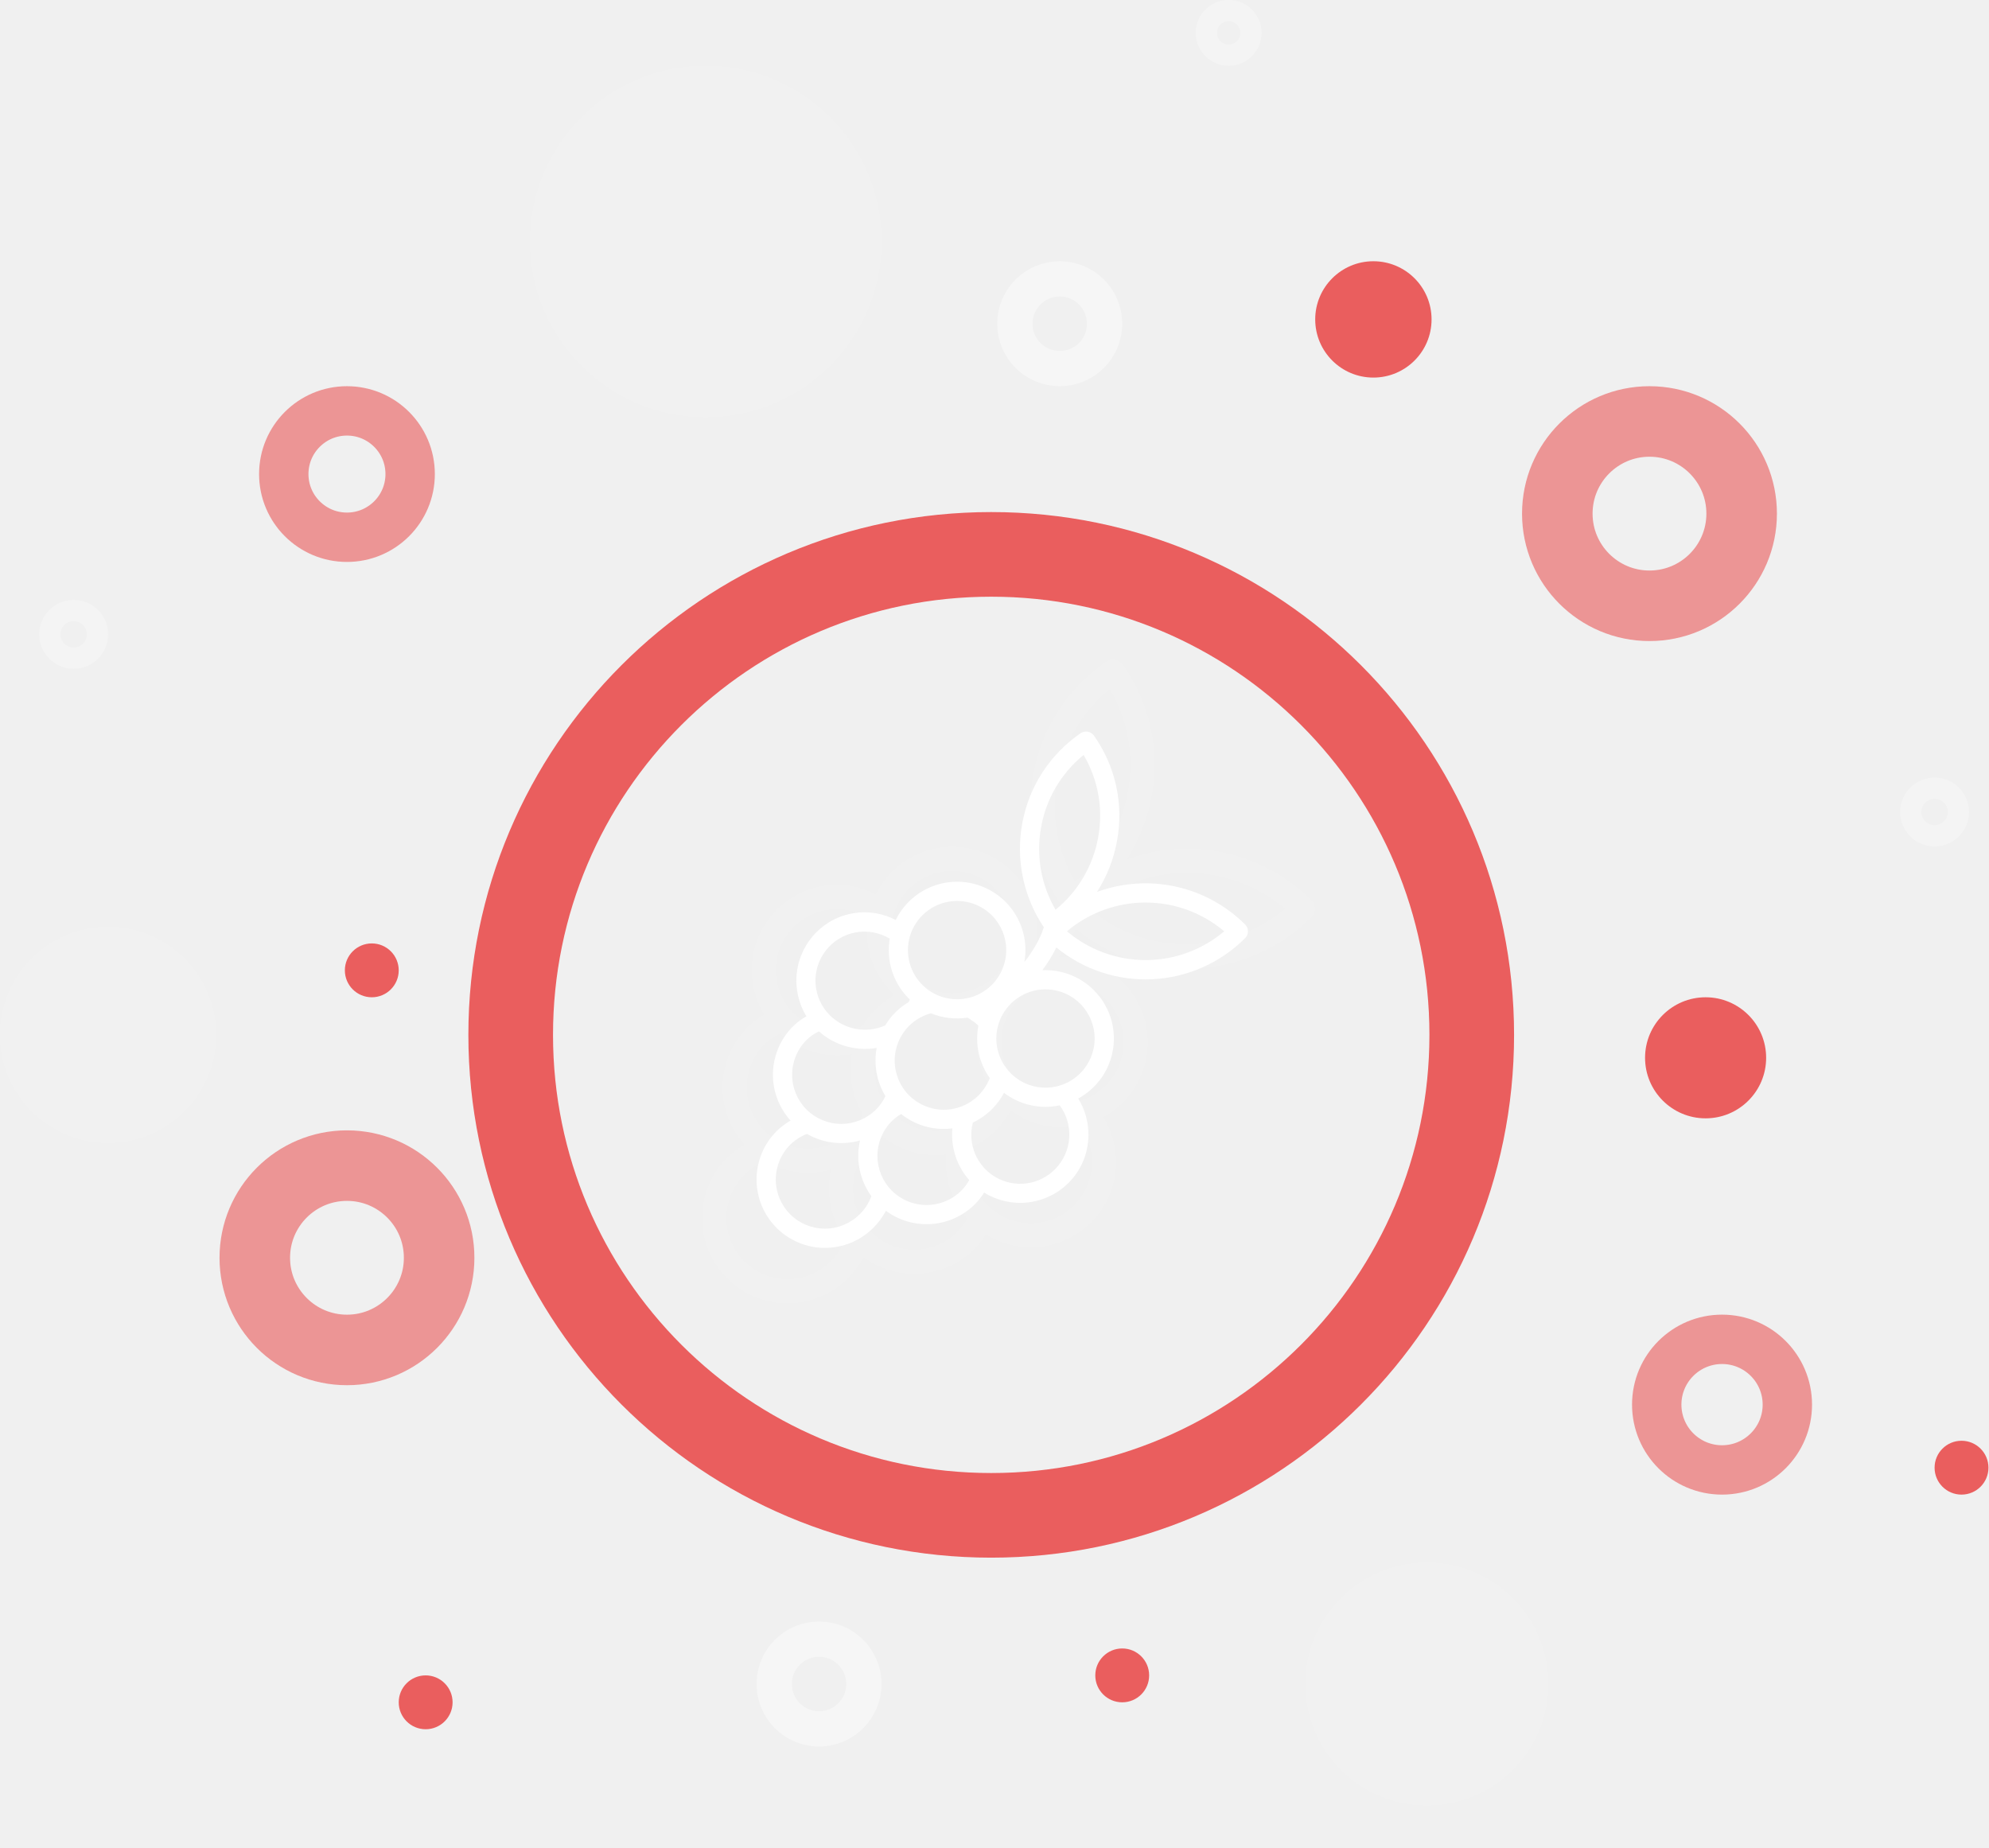
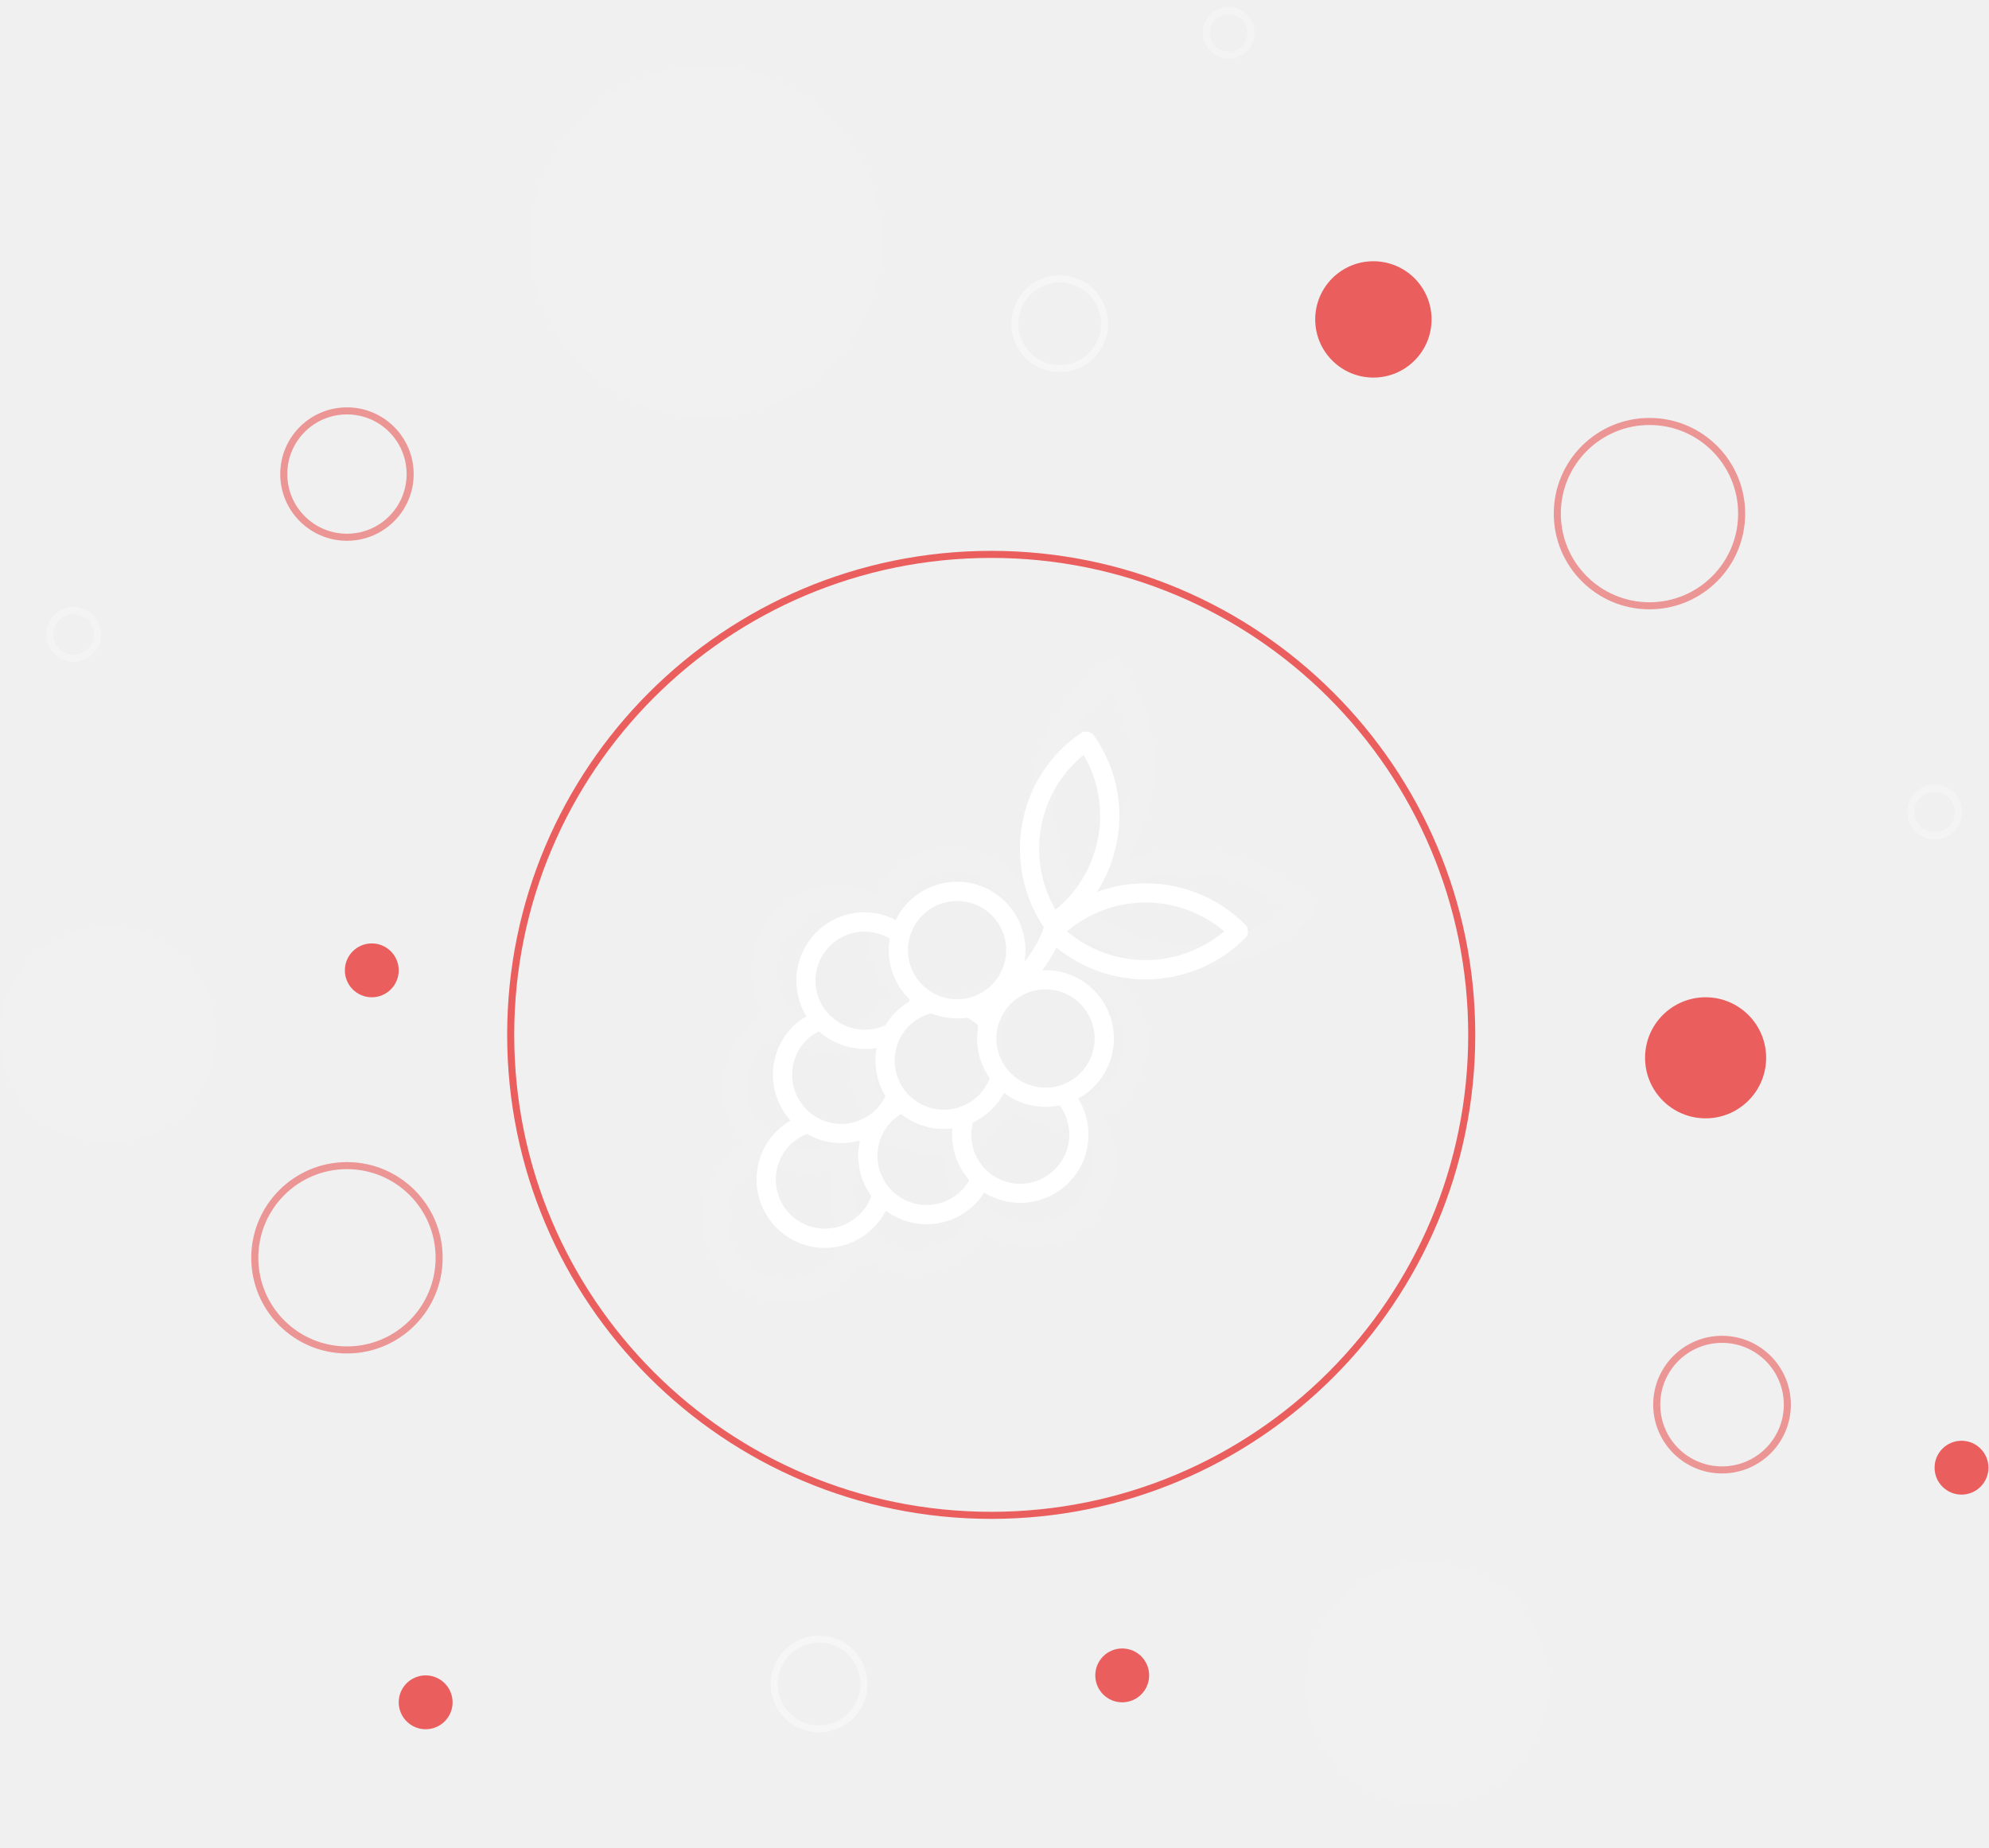
<svg xmlns="http://www.w3.org/2000/svg" width="282" height="262" viewBox="0 0 282 262" fill="none">
  <path opacity="0.1" d="M124.164 126.842C125.444 124.229 127.625 122.167 130.306 121.034C132.986 119.901 135.985 119.774 138.752 120.676C141.518 121.578 143.866 123.449 145.363 125.945C146.86 128.44 147.405 131.392 146.899 134.258C148.444 132.318 149.624 130.272 150.279 128.298C150.297 128.243 150.318 128.189 150.341 128.137C146.731 122.765 145.358 116.197 146.515 109.829C147.086 106.611 148.293 103.539 150.065 100.793C151.838 98.047 154.14 95.682 156.837 93.836C157.205 93.583 157.658 93.485 158.098 93.563C158.538 93.642 158.929 93.891 159.187 94.256C161.07 96.915 162.403 99.924 163.106 103.105C163.81 106.287 163.871 109.577 163.285 112.782C162.713 116.025 161.501 119.121 159.72 121.891C164.18 120.252 169.016 119.923 173.656 120.943C178.297 121.962 182.55 124.287 185.913 127.644C186.231 127.962 186.41 128.393 186.41 128.843C186.41 129.293 186.231 129.725 185.913 130.043C181.55 134.414 175.716 137.005 169.548 137.311C163.379 137.616 157.318 135.615 152.544 131.696C151.847 133.116 151.016 134.465 150.062 135.727C152.793 135.596 155.486 136.396 157.703 137.995C159.92 139.594 161.529 141.897 162.266 144.529C163.004 147.161 162.827 149.965 161.765 152.483C160.702 155.002 158.817 157.085 156.417 158.393C157.623 160.357 158.246 162.622 158.216 164.926C158.191 168.072 156.929 171.081 154.702 173.303C152.772 175.228 150.25 176.444 147.543 176.756C144.835 177.068 142.102 176.457 139.786 175.021C139.32 175.763 138.775 176.45 138.159 177.072C136.11 179.116 133.395 180.358 130.508 180.571C127.621 180.785 124.753 179.957 122.425 178.237C121.839 179.35 121.086 180.368 120.192 181.253C119.07 182.375 117.738 183.265 116.273 183.872C114.807 184.479 113.236 184.792 111.649 184.792C110.063 184.792 108.491 184.479 107.026 183.872C105.56 183.265 104.228 182.375 103.106 181.253C101.984 180.131 101.094 178.799 100.487 177.334C99.88 175.868 99.567 174.297 99.567 172.71C99.567 171.124 99.88 169.552 100.487 168.087C101.094 166.621 101.984 165.289 103.106 164.167C103.842 163.436 104.673 162.807 105.576 162.297C103.502 159.996 102.389 156.988 102.467 153.891C102.546 150.794 103.809 147.846 105.997 145.653C106.707 144.953 107.508 144.352 108.378 143.865C106.965 141.551 106.37 138.829 106.688 136.135C107.007 133.442 108.222 130.934 110.137 129.014C111.937 127.202 114.27 126.015 116.794 125.624C119.318 125.233 121.9 125.66 124.164 126.842ZM141.15 126.022C139.935 124.807 138.387 123.98 136.701 123.645C135.016 123.309 133.269 123.481 131.682 124.139C130.094 124.796 128.737 125.91 127.782 127.339C126.828 128.768 126.318 130.447 126.318 132.166C126.318 133.884 126.828 135.564 127.782 136.993C128.737 138.421 130.094 139.535 131.681 140.193C133.269 140.85 135.016 141.022 136.701 140.687C138.387 140.352 139.935 139.524 141.15 138.309C142.777 136.679 143.69 134.469 143.69 132.166C143.69 129.862 142.777 127.653 141.15 126.022ZM126.519 157.838C128.15 159.465 130.359 160.378 132.663 160.378C134.966 160.378 137.175 159.465 138.806 157.838C139.658 156.961 140.331 155.927 140.788 154.793C139.844 153.462 139.178 151.955 138.831 150.361C138.484 148.766 138.463 147.118 138.769 145.516C138.512 145.261 138.239 145.024 137.951 144.806C137.749 144.723 137.565 144.601 137.41 144.448C137.399 144.437 137.389 144.424 137.379 144.412C137.199 144.3 137.017 144.197 136.832 144.101C134.652 144.433 132.424 144.165 130.385 143.326C128.928 143.727 127.598 144.493 126.519 145.551C124.892 147.182 123.979 149.391 123.979 151.694C123.979 153.998 124.892 156.207 126.519 157.838ZM159.946 112.185C160.857 107.196 159.94 102.047 157.363 97.68C153.409 100.889 150.743 105.416 149.854 110.43C148.942 115.446 149.846 120.623 152.404 125.033C156.382 121.798 159.06 117.236 159.946 112.185ZM182.212 128.842C178.327 125.558 173.404 123.757 168.317 123.757C163.23 123.757 158.308 125.558 154.423 128.842C158.308 132.125 163.231 133.927 168.317 133.927C173.404 133.927 178.327 132.125 182.212 128.842ZM156.774 141.646C155.559 140.431 154.011 139.604 152.325 139.268C150.64 138.933 148.893 139.105 147.305 139.763C145.718 140.42 144.361 141.534 143.406 142.963C142.451 144.391 141.942 146.071 141.942 147.789C141.942 149.508 142.451 151.188 143.406 152.616C144.361 154.045 145.718 155.159 147.305 155.816C148.893 156.474 150.64 156.646 152.325 156.311C154.01 155.976 155.558 155.148 156.773 153.933C158.4 152.302 159.314 150.093 159.314 147.79C159.314 145.486 158.401 143.277 156.774 141.646ZM152.302 170.903C153.771 169.431 154.663 167.481 154.818 165.408C154.972 163.334 154.378 161.274 153.144 159.6C151.441 159.962 149.681 159.952 147.983 159.571C146.284 159.19 144.689 158.447 143.304 157.392C142.746 158.438 142.039 159.396 141.206 160.238C140.217 161.229 139.063 162.039 137.796 162.632C137.314 164.472 137.453 166.42 138.191 168.174C138.929 169.927 140.225 171.388 141.878 172.331C143.53 173.273 145.448 173.644 147.332 173.385C149.217 173.127 150.964 172.255 152.303 170.903L152.302 170.903ZM135.76 174.671C136.306 174.117 136.776 173.492 137.157 172.814C136.062 171.575 135.233 170.125 134.721 168.553C134.209 166.981 134.024 165.32 134.179 163.674C132.577 163.878 130.951 163.758 129.396 163.322C127.841 162.887 126.389 162.143 125.127 161.137C124.525 161.482 123.97 161.901 123.473 162.385C121.844 164.014 120.929 166.224 120.929 168.528C120.929 170.833 121.844 173.042 123.473 174.672C125.103 176.301 127.313 177.216 129.617 177.216C131.921 177.216 134.131 176.301 135.76 174.672L135.76 174.671ZM105.506 178.853C107.136 180.48 109.346 181.393 111.649 181.393C113.952 181.393 116.162 180.479 117.792 178.853C118.719 177.957 119.424 176.857 119.851 175.641C118.834 174.241 118.129 172.639 117.784 170.942C117.439 169.246 117.462 167.496 117.851 165.809C116.29 166.252 114.656 166.377 113.047 166.177C111.437 165.977 109.883 165.456 108.478 164.646C107.37 165.082 106.359 165.735 105.506 166.566C103.879 168.196 102.965 170.406 102.965 172.709C102.965 175.012 103.879 177.221 105.505 178.852L105.506 178.853ZM108.396 160.338C110.027 161.965 112.236 162.879 114.54 162.879C116.843 162.879 119.052 161.965 120.683 160.338C121.376 159.656 121.937 158.851 122.337 157.964C120.794 155.413 120.246 152.382 120.797 149.452C118.986 149.76 117.128 149.657 115.362 149.151C113.596 148.645 111.966 147.749 110.593 146.528C109.782 146.911 109.04 147.426 108.397 148.051C106.77 149.682 105.856 151.891 105.856 154.195C105.856 156.498 106.769 158.708 108.396 160.338L108.396 160.338ZM112.537 143.699C113.798 144.942 115.404 145.777 117.147 146.094C118.889 146.411 120.686 146.196 122.305 145.477C122.812 144.631 123.422 143.85 124.12 143.153C124.819 142.455 125.604 141.849 126.455 141.349C126.526 141.202 126.594 141.051 126.658 140.895C126.593 140.833 126.527 140.774 126.463 140.71C125.098 139.344 124.081 137.671 123.497 135.832C122.912 133.992 122.777 132.039 123.103 130.136C121.29 129.045 119.139 128.656 117.058 129.043C114.977 129.429 113.109 130.565 111.808 132.234C110.507 133.904 109.863 135.993 109.997 138.105C110.131 140.218 111.034 142.208 112.535 143.7L112.537 143.699Z" fill="white" />
  <path d="M126.997 130.449C128.024 128.352 129.774 126.697 131.924 125.788C134.075 124.879 136.481 124.777 138.701 125.501C140.92 126.225 142.804 127.726 144.005 129.728C145.206 131.73 145.643 134.099 145.237 136.398C146.477 134.841 147.424 133.2 147.949 131.616C147.963 131.572 147.98 131.529 147.999 131.487C145.102 127.177 144.001 121.908 144.929 116.798C145.387 114.216 146.356 111.752 147.778 109.549C149.2 107.346 151.047 105.448 153.211 103.967C153.506 103.764 153.87 103.685 154.223 103.748C154.576 103.811 154.889 104.011 155.096 104.304C156.607 106.437 157.676 108.851 158.241 111.404C158.805 113.957 158.854 116.596 158.384 119.168C157.925 121.769 156.953 124.253 155.524 126.476C159.102 125.161 162.982 124.897 166.705 125.715C170.429 126.533 173.84 128.398 176.539 131.091C176.794 131.347 176.937 131.693 176.937 132.054C176.937 132.415 176.794 132.761 176.539 133.017C173.038 136.524 168.358 138.602 163.409 138.847C158.46 139.093 153.597 137.487 149.767 134.343C149.207 135.482 148.541 136.565 147.775 137.576C149.966 137.472 152.127 138.113 153.906 139.396C155.684 140.679 156.975 142.527 157.567 144.639C158.159 146.75 158.017 149 157.164 151.021C156.312 153.041 154.799 154.712 152.874 155.762C153.841 157.337 154.342 159.155 154.317 161.003C154.297 163.527 153.285 165.942 151.498 167.725C149.95 169.268 147.926 170.244 145.754 170.495C143.582 170.745 141.389 170.255 139.53 169.103C139.157 169.698 138.72 170.249 138.226 170.748C136.581 172.388 134.403 173.384 132.087 173.556C129.771 173.727 127.47 173.063 125.602 171.683C125.132 172.576 124.528 173.393 123.81 174.103C122.91 175.003 121.841 175.717 120.665 176.204C119.489 176.691 118.229 176.942 116.956 176.942C115.683 176.942 114.423 176.691 113.247 176.204C112.07 175.717 111.002 175.003 110.102 174.103C109.202 173.203 108.488 172.134 108.001 170.958C107.513 169.782 107.263 168.522 107.263 167.249C107.263 165.976 107.513 164.715 108.001 163.539C108.488 162.363 109.202 161.295 110.102 160.395C110.692 159.808 111.359 159.303 112.084 158.894C110.419 157.048 109.527 154.634 109.589 152.15C109.652 149.666 110.666 147.3 112.421 145.54C112.991 144.979 113.634 144.497 114.332 144.106C113.198 142.249 112.72 140.065 112.976 137.904C113.232 135.744 114.206 133.731 115.743 132.19C117.187 130.737 119.059 129.784 121.084 129.471C123.108 129.158 125.18 129.5 126.997 130.449ZM140.625 129.791C139.65 128.816 138.408 128.152 137.056 127.883C135.704 127.614 134.302 127.752 133.028 128.279C131.755 128.807 130.666 129.7 129.9 130.847C129.134 131.993 128.725 133.341 128.725 134.719C128.725 136.098 129.134 137.446 129.9 138.592C130.666 139.739 131.754 140.632 133.028 141.16C134.302 141.687 135.703 141.825 137.056 141.556C138.408 141.287 139.65 140.623 140.625 139.649C141.93 138.34 142.663 136.568 142.663 134.72C142.663 132.872 141.93 131.099 140.625 129.791ZM128.887 155.316C130.195 156.622 131.967 157.355 133.815 157.355C135.663 157.355 137.436 156.622 138.744 155.316C139.428 154.613 139.968 153.783 140.335 152.873C139.577 151.806 139.043 150.596 138.764 149.317C138.486 148.038 138.469 146.716 138.714 145.43C138.508 145.226 138.289 145.036 138.058 144.861C137.896 144.794 137.749 144.697 137.624 144.574C137.615 144.565 137.608 144.554 137.599 144.545C137.455 144.455 137.309 144.372 137.161 144.296C135.412 144.561 133.624 144.346 131.988 143.673C130.819 143.995 129.752 144.609 128.887 145.459C127.581 146.767 126.848 148.54 126.848 150.388C126.848 152.236 127.581 154.008 128.887 155.316ZM155.705 118.688C156.436 114.686 155.701 110.555 153.632 107.051C150.46 109.626 148.322 113.258 147.608 117.281C146.876 121.305 147.601 125.459 149.654 128.997C152.846 126.401 154.995 122.741 155.705 118.688ZM173.569 132.053C170.452 129.418 166.503 127.973 162.422 127.973C158.34 127.973 154.391 129.418 151.274 132.053C154.391 134.687 158.34 136.133 162.422 136.133C166.503 136.133 170.452 134.687 173.569 132.053ZM153.16 142.326C152.185 141.351 150.943 140.687 149.591 140.418C148.239 140.149 146.837 140.287 145.563 140.815C144.29 141.342 143.201 142.236 142.435 143.382C141.669 144.528 141.26 145.876 141.26 147.255C141.26 148.633 141.669 149.981 142.435 151.127C143.201 152.274 144.289 153.167 145.563 153.695C146.837 154.222 148.239 154.36 149.591 154.091C150.943 153.822 152.185 153.159 153.16 152.184C154.465 150.875 155.198 149.103 155.198 147.255C155.198 145.407 154.465 143.634 153.16 142.326ZM149.573 165.799C150.751 164.618 151.467 163.054 151.591 161.39C151.715 159.726 151.238 158.073 150.247 156.731C148.882 157.021 147.469 157.013 146.107 156.707C144.744 156.401 143.464 155.805 142.353 154.959C141.905 155.798 141.338 156.567 140.67 157.242C139.877 158.037 138.951 158.687 137.934 159.163C137.547 160.64 137.659 162.202 138.251 163.609C138.843 165.016 139.883 166.188 141.209 166.944C142.535 167.7 144.073 167.998 145.585 167.791C147.097 167.583 148.499 166.883 149.573 165.799L149.573 165.799ZM136.3 168.822C136.738 168.377 137.115 167.876 137.421 167.332C136.543 166.338 135.878 165.175 135.467 163.913C135.056 162.652 134.908 161.32 135.032 159.999C133.747 160.162 132.442 160.067 131.194 159.717C129.947 159.367 128.782 158.771 127.769 157.963C127.287 158.24 126.841 158.576 126.443 158.965C125.136 160.272 124.401 162.045 124.401 163.894C124.401 165.742 125.136 167.515 126.443 168.823C127.75 170.13 129.523 170.864 131.372 170.864C133.22 170.864 134.993 170.13 136.3 168.823L136.3 168.822ZM112.027 172.177C113.335 173.482 115.108 174.215 116.956 174.215C118.804 174.215 120.577 173.482 121.885 172.177C122.628 171.458 123.194 170.576 123.537 169.601C122.721 168.477 122.155 167.191 121.878 165.831C121.601 164.47 121.62 163.065 121.932 161.712C120.679 162.067 119.369 162.168 118.077 162.007C116.786 161.847 115.539 161.429 114.412 160.779C113.523 161.129 112.712 161.652 112.027 162.319C110.722 163.627 109.989 165.4 109.989 167.248C109.989 169.096 110.722 170.868 112.027 172.176L112.027 172.177ZM114.346 157.323C115.654 158.628 117.427 159.361 119.275 159.361C121.123 159.361 122.896 158.628 124.204 157.323C124.76 156.775 125.21 156.13 125.531 155.418C124.293 153.371 123.853 150.94 124.296 148.589C122.842 148.836 121.352 148.753 119.935 148.347C118.518 147.941 117.21 147.222 116.108 146.242C115.458 146.55 114.862 146.963 114.346 147.465C113.041 148.773 112.308 150.545 112.308 152.394C112.308 154.242 113.041 156.014 114.346 157.323L114.346 157.323ZM117.668 143.973C118.68 144.97 119.969 145.64 121.367 145.894C122.765 146.149 124.207 145.976 125.505 145.4C125.912 144.721 126.401 144.094 126.961 143.534C127.522 142.975 128.152 142.488 128.835 142.087C128.892 141.969 128.946 141.848 128.998 141.723C128.946 141.674 128.892 141.626 128.841 141.574C127.746 140.479 126.93 139.137 126.461 137.661C125.992 136.185 125.884 134.618 126.146 133.091C124.691 132.216 122.965 131.904 121.295 132.214C119.626 132.524 118.127 133.435 117.084 134.775C116.04 136.114 115.523 137.79 115.63 139.485C115.738 141.18 116.462 142.777 117.667 143.974L117.668 143.973Z" fill="white" />
-   <circle opacity="0.8" cx="140.535" cy="146.737" r="68.129" stroke="#E83939" stroke-width="12" />
-   <circle opacity="0.5" cx="49.192" cy="67.22" r="8.959" stroke="#E83939" stroke-width="7" />
-   <circle opacity="0.5" cx="233.863" cy="72.829" r="13.068" stroke="#E83939" stroke-width="10" />
-   <circle opacity="0.5" cx="49.192" cy="178.345" r="13.068" stroke="#E83939" stroke-width="10" />
-   <circle opacity="0.5" cx="244.15" cy="199.167" r="9.259" stroke="#E83939" stroke-width="7" />
-   <circle opacity="0.3" cx="10.443" cy="89.943" r="3.377" stroke="white" stroke-width="3" />
-   <circle opacity="0.3" cx="274.286" cy="115.137" r="3.377" stroke="white" stroke-width="3" />
-   <circle opacity="0.3" cx="174.197" cy="4.661" r="3.161" stroke="white" stroke-width="3" />
-   <circle opacity="0.4" cx="116.125" cy="238.781" r="6.36" stroke="white" stroke-width="5" />
-   <circle opacity="0.4" cx="150.248" cy="45.902" r="6.36" stroke="white" stroke-width="5" />
+   <circle opacity="0.8" cx="140.535" cy="146.737" r="68.129" stroke="#E83939" strokeWidth="12" />
+   <circle opacity="0.5" cx="49.192" cy="67.22" r="8.959" stroke="#E83939" strokeWidth="7" />
+   <circle opacity="0.5" cx="233.863" cy="72.829" r="13.068" stroke="#E83939" strokeWidth="10" />
+   <circle opacity="0.5" cx="49.192" cy="178.345" r="13.068" stroke="#E83939" strokeWidth="10" />
+   <circle opacity="0.5" cx="244.15" cy="199.167" r="9.259" stroke="#E83939" strokeWidth="7" />
+   <circle opacity="0.3" cx="10.443" cy="89.943" r="3.377" stroke="white" strokeWidth="3" />
+   <circle opacity="0.3" cx="274.286" cy="115.137" r="3.377" stroke="white" strokeWidth="3" />
+   <circle opacity="0.3" cx="174.197" cy="4.661" r="3.161" stroke="white" strokeWidth="3" />
+   <circle opacity="0.4" cx="116.125" cy="238.781" r="6.36" stroke="white" strokeWidth="5" />
+   <circle opacity="0.4" cx="150.248" cy="45.902" r="6.36" stroke="white" strokeWidth="5" />
  <circle opacity="0.8" cx="241.82" cy="149.99" r="8.583" fill="#E83939" />
  <circle opacity="0.1" cx="202.298" cy="238.781" r="17.219" fill="white" />
  <circle opacity="0.8" cx="3.818" cy="3.818" r="3.818" transform="matrix(1 0 0 -1 48.8944 141.407)" fill="#E83939" />
  <circle opacity="0.8" cx="8.248" cy="8.248" r="8.248" transform="matrix(1 0 0 -1 186.471 53.5387)" fill="#E83939" />
  <circle opacity="0.8" cx="3.818" cy="3.818" r="3.818" transform="matrix(1 0 0 -1 56.5312 245.195)" fill="#E83939" />
  <circle opacity="0.8" cx="3.818" cy="3.818" r="3.818" transform="matrix(1 0 0 -1 274.285 211.926)" fill="#E83939" />
  <circle opacity="0.8" cx="3.818" cy="3.818" r="3.818" transform="matrix(1 0 0 -1 155.29 241.377)" fill="#E83939" />
  <circle opacity="0.1" cx="100.067" cy="34.239" r="24.917" fill="white" />
  <circle opacity="0.1" cx="15.32" cy="146.737" r="15.32" fill="white" />
</svg>
